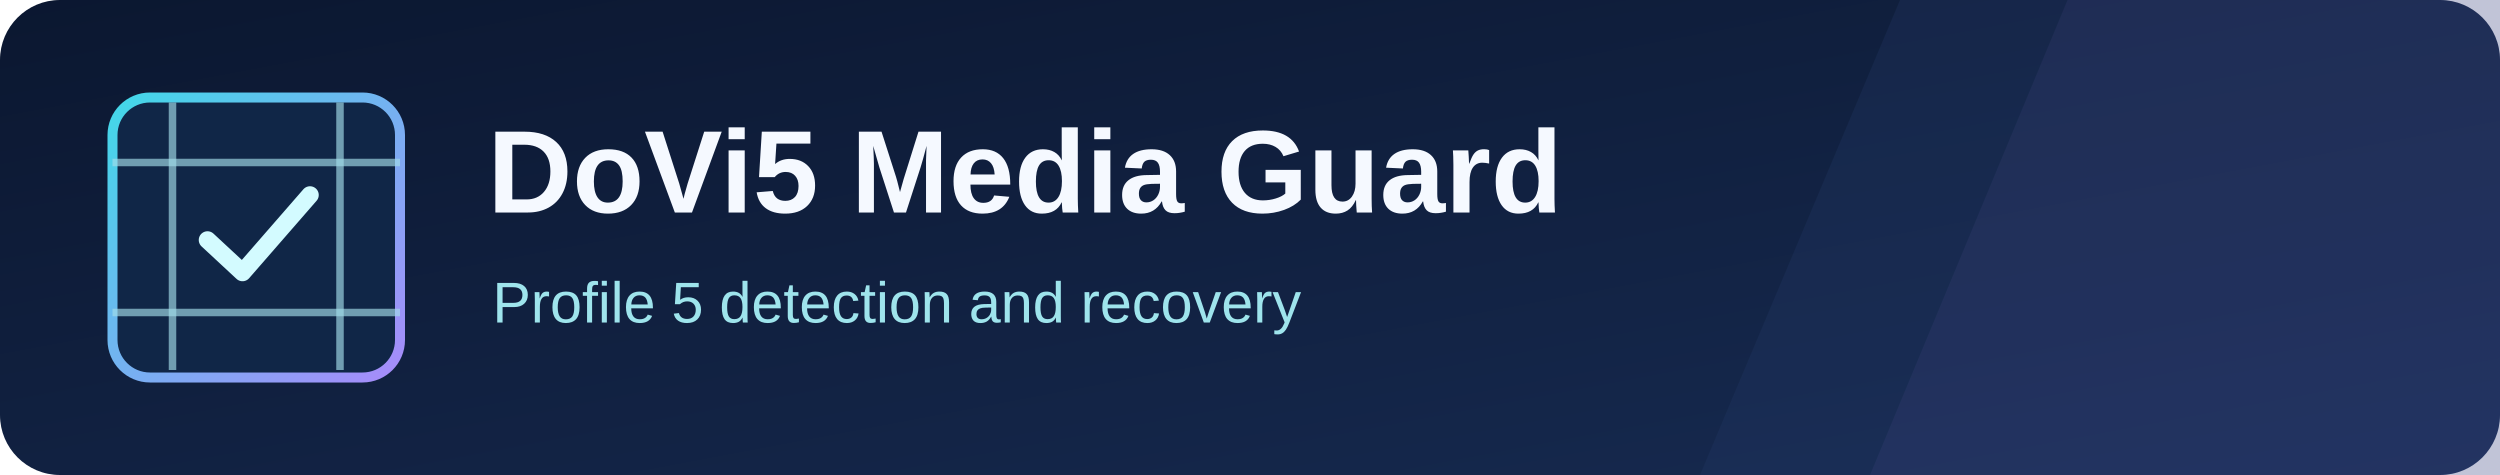
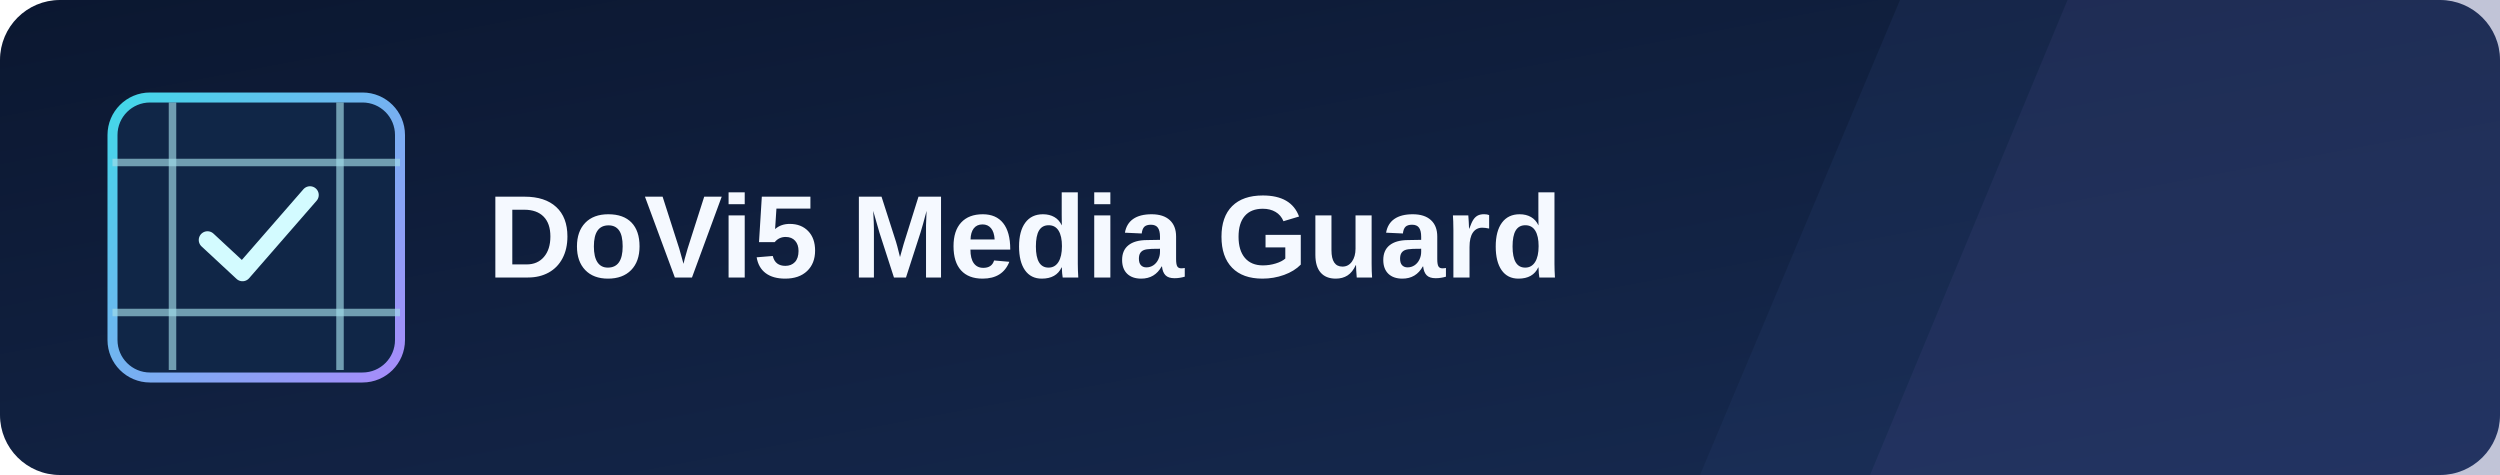
<svg xmlns="http://www.w3.org/2000/svg" width="1000" height="190" viewBox="0 0 1000 190" role="img" aria-labelledby="title desc">
  <defs>
    <linearGradient id="background" x2="1" y2="1">
      <stop stop-color="#0B1730" />
      <stop offset="1" stop-color="#172B52" />
    </linearGradient>
    <linearGradient id="accent" x2="1" y2="1">
      <stop stop-color="#42D8E8" />
      <stop offset="1" stop-color="#A78BFA" />
    </linearGradient>
  </defs>
  <rect width="1000" height="190" rx="24" fill="url(#background)" />
  <path d="M760 0h240v190H680z" fill="#233A68" opacity=".28" />
  <path d="M827 0h173v190H748z" fill="#A78BFA" opacity=".06" />
  <rect x="45" y="39" width="115" height="112" rx="15" fill="#102647" stroke="url(#accent)" stroke-width="4" />
  <path d="M69 41v107M136 41v107" stroke="#A3DDE9" stroke-width="3" opacity=".65" />
  <path d="M45 65h115M45 125h115" stroke="#A3DDE9" stroke-width="3" opacity=".65" />
  <path d="m83 96 14 13 27-31" fill="none" stroke="#D3FBFF" stroke-width="7" stroke-linecap="round" stroke-linejoin="round" />
-   <text x="195" y="85" fill="#F5F9FF" font-family="Segoe UI, Arial, sans-serif" font-size="47" font-weight="700">DoVi5 Media Guard</text>
-   <text x="197" y="129" fill="#9EE4EC" font-family="Segoe UI, Arial, sans-serif" font-size="23" font-weight="500">Profile 5 detection and recovery</text>
-   <path d="M197 148h126" stroke="url(#accent)" stroke-width="4" stroke-linecap="round" />
+   <text x="195" y="111" fill="#F5F9FF" font-family="Segoe UI, Arial, sans-serif" font-size="47" font-weight="700">DoVi5 Media Guard</text>
</svg>
